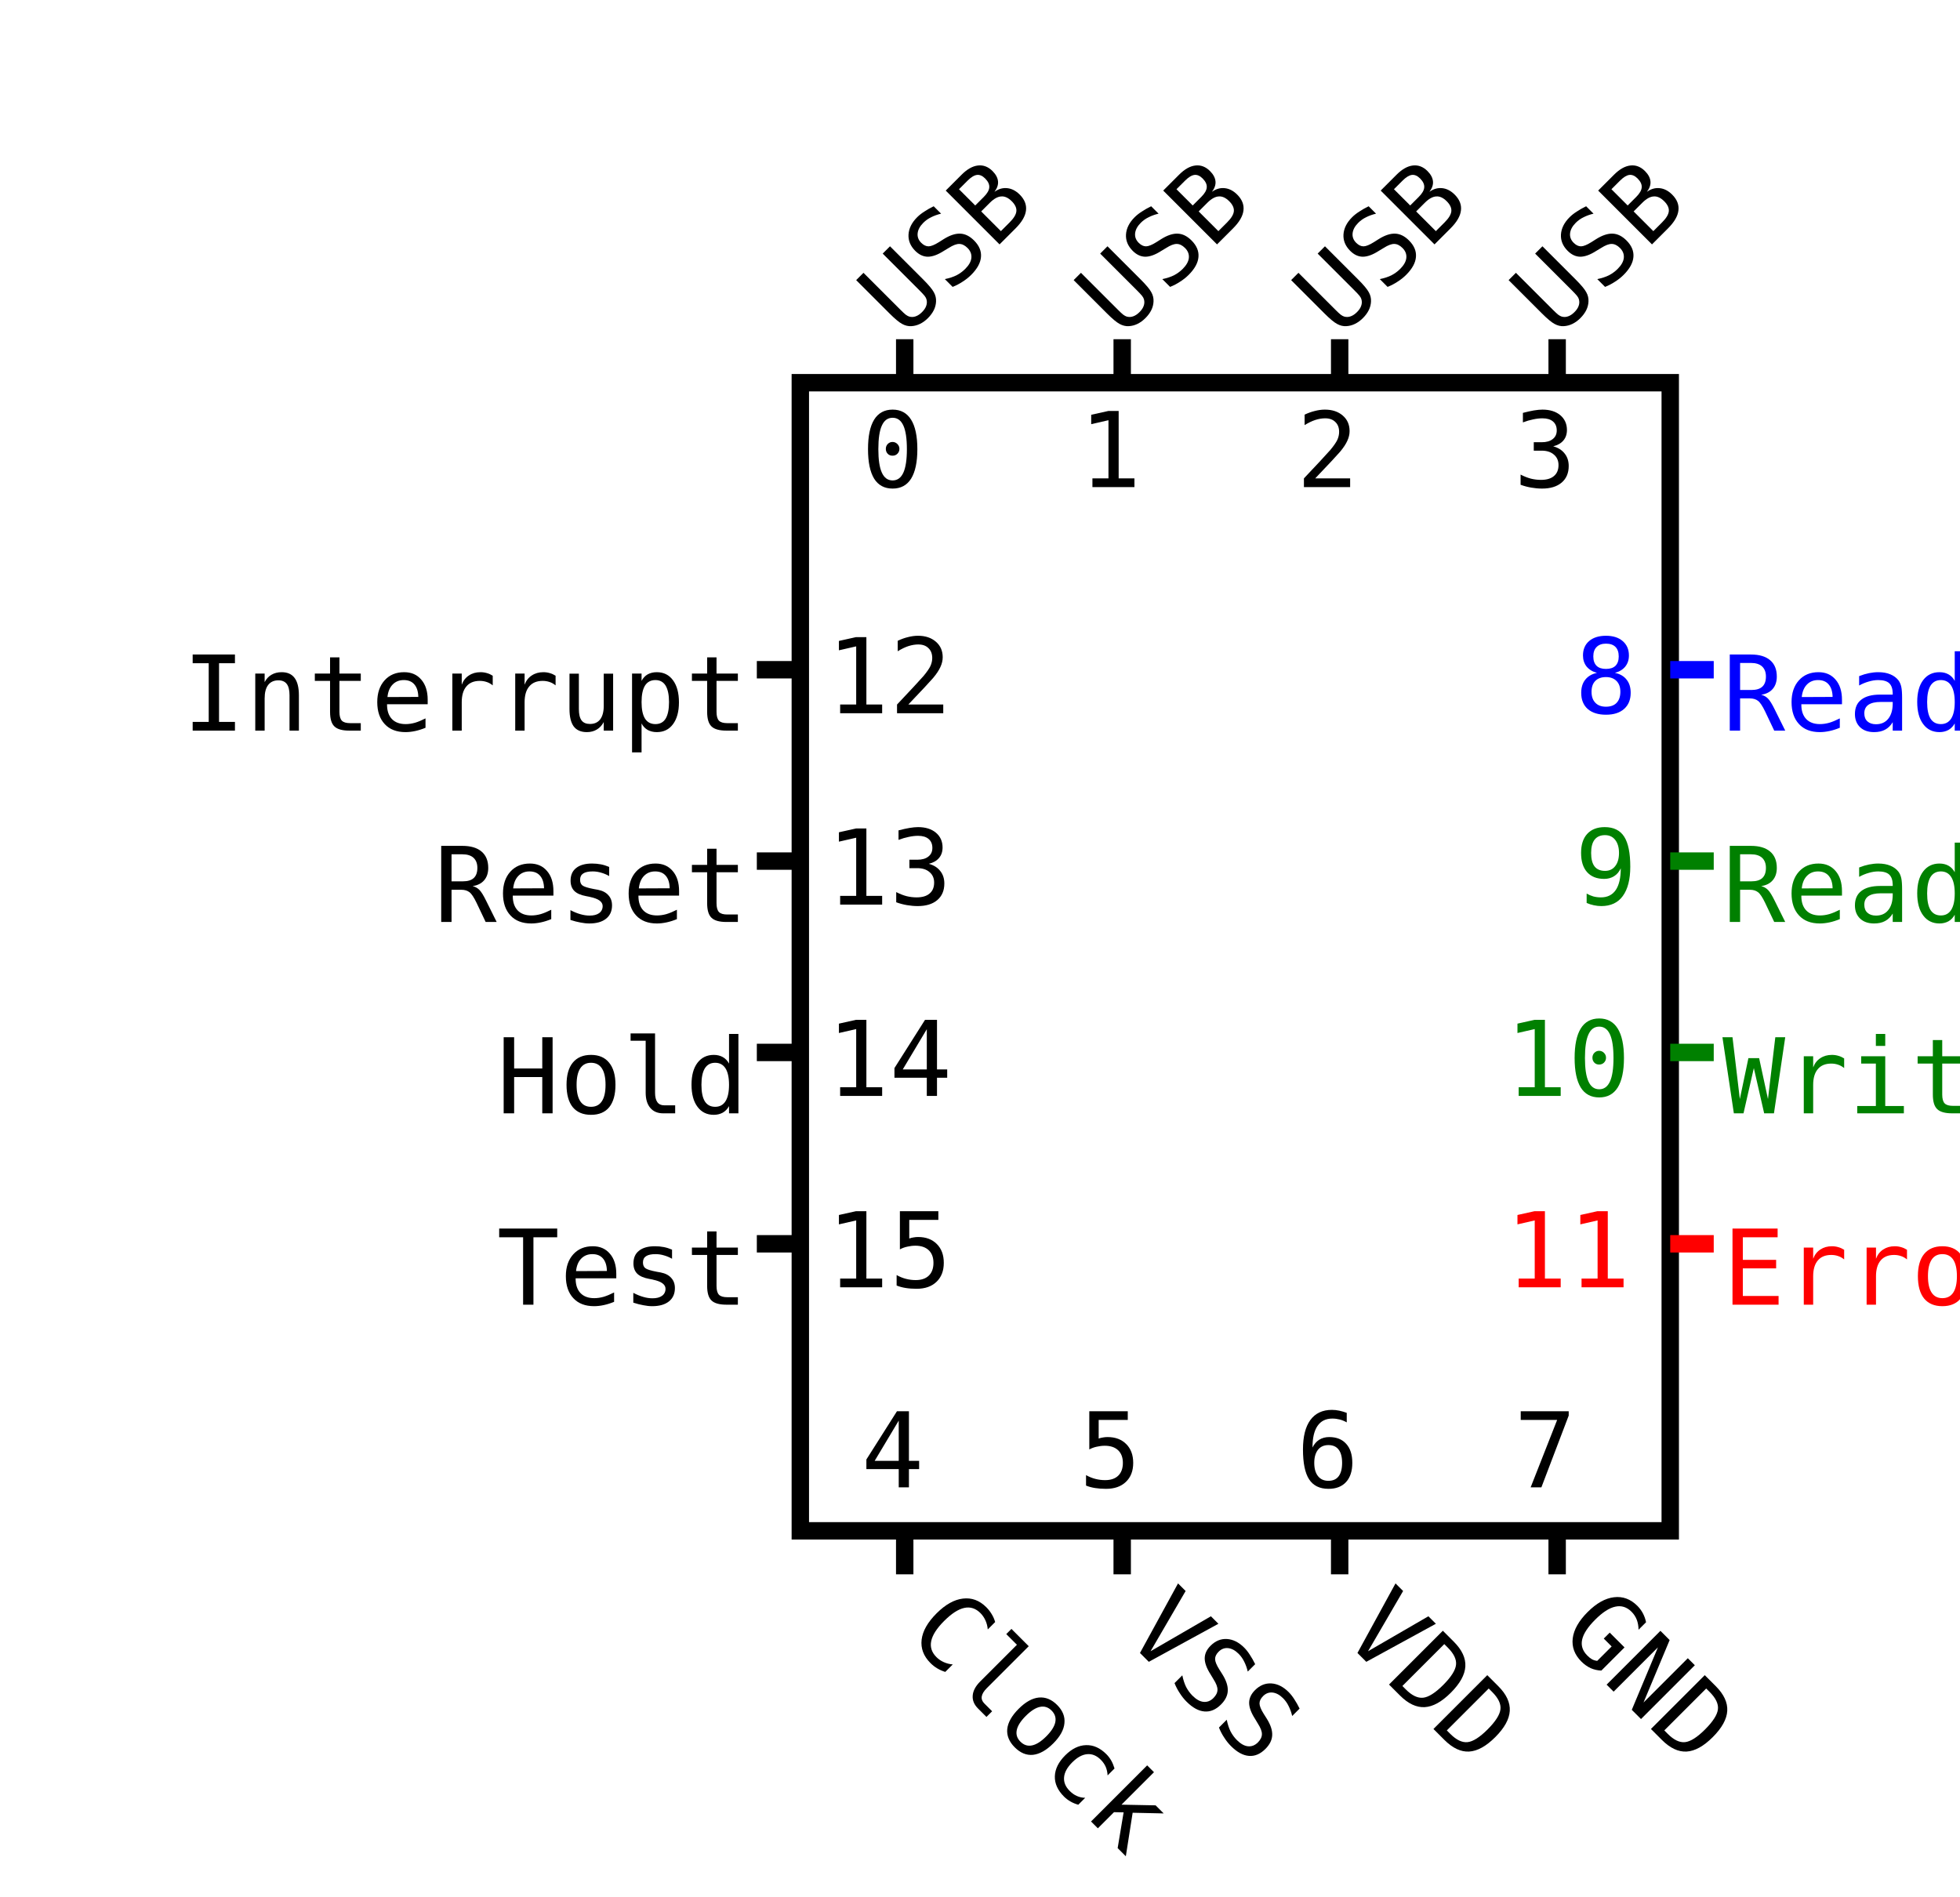
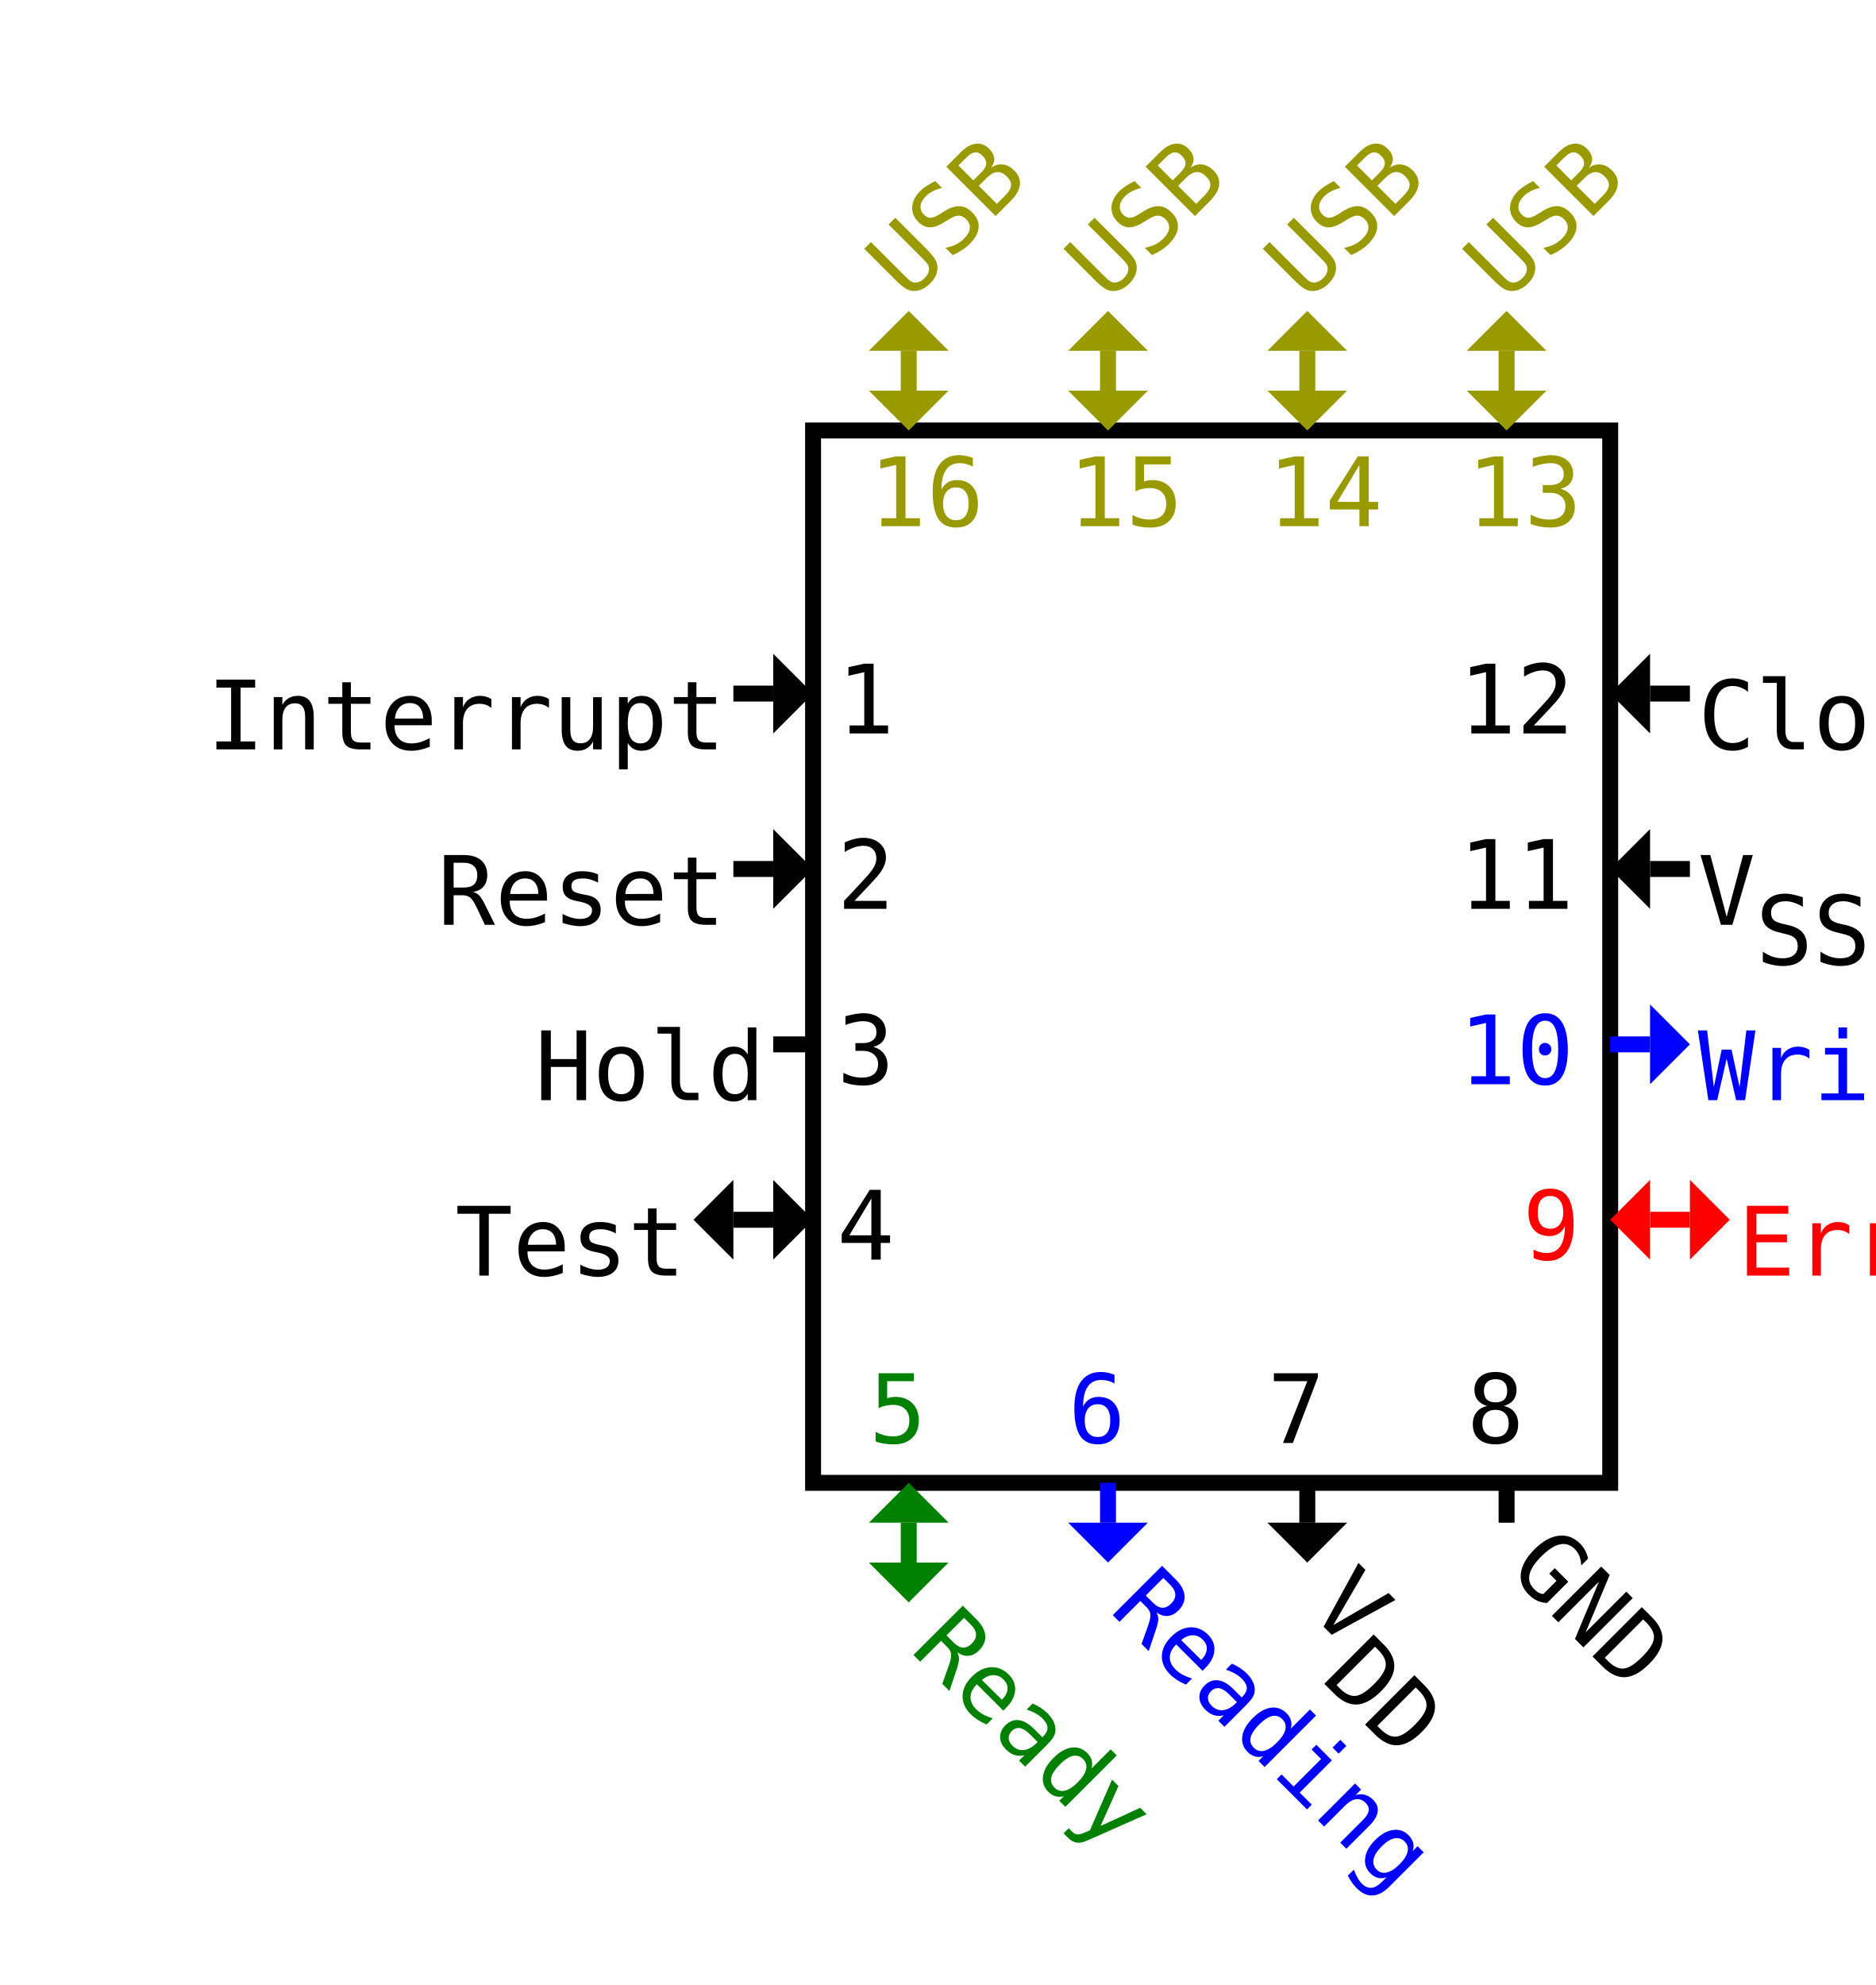
<svg xmlns="http://www.w3.org/2000/svg" version="1.1">
-   <rect x="92" y="44" width="100" height="132" fill="none" stroke-width="2" stroke="black" />
-   <line x1="104" y1="44" x2="104" y2="39" stroke="black" stroke-width="2" />
-   <text x="99" y="56" font-family="monospace" fill="black">0</text>
-   <text x="104" y="39" transform="rotate(-45 104 39)" font-family="monospace" fill="black">USB</text>
-   <line x1="129" y1="44" x2="129" y2="39" stroke="black" stroke-width="2" />
-   <text x="124" y="56" font-family="monospace" fill="black">1</text>
-   <text x="129" y="39" transform="rotate(-45 129 39)" font-family="monospace" fill="black">USB</text>
-   <line x1="154" y1="44" x2="154" y2="39" stroke="black" stroke-width="2" />
-   <text x="149" y="56" font-family="monospace" fill="black">2</text>
-   <text x="154" y="39" transform="rotate(-45 154 39)" font-family="monospace" fill="black">USB</text>
-   <line x1="179" y1="44" x2="179" y2="39" stroke="black" stroke-width="2" />
-   <text x="174" y="56" font-family="monospace" fill="black">3</text>
-   <text x="179" y="39" transform="rotate(-45 179 39)" font-family="monospace" fill="black">USB</text>
-   <line x1="104" y1="176" x2="104" y2="181" stroke="black" stroke-width="2" />
-   <text x="99" y="171" font-family="monospace" fill="black">4</text>
-   <text x="104" y="188" transform="rotate(45 104 188)" font-family="monospace" fill="black">Clock</text>
-   <line x1="129" y1="176" x2="129" y2="181" stroke="black" stroke-width="2" />
-   <text x="124" y="171" font-family="monospace" fill="black">5</text>
-   <text x="129" y="188" transform="rotate(45 129 188)" font-family="monospace" fill="black">VSS</text>
-   <line x1="154" y1="176" x2="154" y2="181" stroke="black" stroke-width="2" />
-   <text x="149" y="171" font-family="monospace" fill="black">6</text>
-   <text x="154" y="188" transform="rotate(45 154 188)" font-family="monospace" fill="black">VDD</text>
-   <line x1="179" y1="176" x2="179" y2="181" stroke="black" stroke-width="2" />
-   <text x="174" y="171" font-family="monospace" fill="black">7</text>
-   <text x="179" y="188" transform="rotate(45 179 188)" font-family="monospace" fill="black">GND</text>
-   <line x1="192" y1="77" x2="197" y2="77" stroke="blue" stroke-width="2" />
-   <text x="181" y="82" font-family="monospace" fill="blue">8</text>
-   <text x="198" y="84" transform="rotate(0 198 84)" font-family="monospace" fill="blue">Ready</text>
-   <line x1="192" y1="99" x2="197" y2="99" stroke="green" stroke-width="2" />
-   <text x="181" y="104" font-family="monospace" fill="green">9</text>
-   <text x="198" y="106" transform="rotate(0 198 106)" font-family="monospace" fill="green">Reading</text>
-   <line x1="192" y1="121" x2="197" y2="121" stroke="green" stroke-width="2" />
-   <text x="173" y="126" font-family="monospace" fill="green">10</text>
-   <text x="198" y="128" transform="rotate(0 198 128)" font-family="monospace" fill="green">Writing</text>
-   <line x1="192" y1="143" x2="197" y2="143" stroke="red" stroke-width="2" />
-   <text x="173" y="148" font-family="monospace" fill="red">11</text>
-   <text x="198" y="150" transform="rotate(0 198 150)" font-family="monospace" fill="red">Error</text>
-   <line x1="92" y1="77" x2="87" y2="77" stroke="black" stroke-width="2" />
-   <text x="95" y="82" font-family="monospace" fill="black">12</text>
-   <text x="86" y="84" transform="rotate(0 86 84)" font-family="monospace" fill="black" text-anchor="end">Interrupt</text>
-   <line x1="92" y1="99" x2="87" y2="99" stroke="black" stroke-width="2" />
-   <text x="95" y="104" font-family="monospace" fill="black">13</text>
-   <text x="86" y="106" transform="rotate(0 86 106)" font-family="monospace" fill="black" text-anchor="end">Reset</text>
-   <line x1="92" y1="121" x2="87" y2="121" stroke="black" stroke-width="2" />
-   <text x="95" y="126" font-family="monospace" fill="black">14</text>
-   <text x="86" y="128" transform="rotate(0 86 128)" font-family="monospace" fill="black" text-anchor="end">Hold</text>
-   <line x1="92" y1="143" x2="87" y2="143" stroke="black" stroke-width="2" />
-   <text x="95" y="148" font-family="monospace" fill="black">15</text>
-   <text x="86" y="150" transform="rotate(0 86 150)" font-family="monospace" fill="black" text-anchor="end">Test</text>
+   <rect x="102" y="54" width="100" height="132" fill="none" stroke-width="2" stroke="black" />
+   <text x="109" y="66" font-family="monospace" fill="#990">16</text>
+   <polygon points="109 49 119 49 114 54" fill="#990" />
+   <line x1="114" y1="49" x2="114" y2="44" stroke="#990" stroke-width="2" />
+   <polygon points="109 44 119 44 114 39" fill="#990" />
+   <text x="114" y="38" transform="rotate(-45 114 38)" font-family="monospace" fill="#990">USB</text>
+   <text x="134" y="66" font-family="monospace" fill="#990">15</text>
+   <polygon points="134 49 144 49 139 54" fill="#990" />
+   <line x1="139" y1="49" x2="139" y2="44" stroke="#990" stroke-width="2" />
+   <polygon points="134 44 144 44 139 39" fill="#990" />
+   <text x="139" y="38" transform="rotate(-45 139 38)" font-family="monospace" fill="#990">USB</text>
+   <text x="159" y="66" font-family="monospace" fill="#990">14</text>
+   <polygon points="159 49 169 49 164 54" fill="#990" />
+   <line x1="164" y1="49" x2="164" y2="44" stroke="#990" stroke-width="2" />
+   <polygon points="159 44 169 44 164 39" fill="#990" />
+   <text x="164" y="38" transform="rotate(-45 164 38)" font-family="monospace" fill="#990">USB</text>
+   <text x="184" y="66" font-family="monospace" fill="#990">13</text>
+   <polygon points="184 49 194 49 189 54" fill="#990" />
+   <line x1="189" y1="49" x2="189" y2="44" stroke="#990" stroke-width="2" />
+   <polygon points="184 44 194 44 189 39" fill="#990" />
+   <text x="189" y="38" transform="rotate(-45 189 38)" font-family="monospace" fill="#990">USB</text>
+   <text x="109" y="181" font-family="monospace" fill="green">5</text>
+   <polygon points="109 191 119 191 114 186" fill="green" />
+   <line x1="114" y1="191" x2="114" y2="196" stroke="green" stroke-width="2" />
+   <polygon points="109 196 119 196 114 201" fill="green" />
+   <text x="114" y="207" transform="rotate(45 114 207)" font-family="monospace" fill="green">Ready</text>
+   <text x="134" y="181" font-family="monospace" fill="blue">6</text>
+   <line x1="139" y1="186" x2="139" y2="191" stroke="blue" stroke-width="2" />
+   <polygon points="134 191 144 191 139 196" fill="blue" />
+   <text x="139" y="202" transform="rotate(45 139 202)" font-family="monospace" fill="blue">Reading</text>
+   <text x="159" y="181" font-family="monospace" fill="black">7</text>
+   <line x1="164" y1="186" x2="164" y2="191" stroke="black" stroke-width="2" />
+   <polygon points="159 191 169 191 164 196" fill="black" />
+   <text x="164" y="202" transform="rotate(45 164 202)" font-family="monospace" fill="black">V<tspan dy="5">DD</tspan>
+   </text>
+   <text x="184" y="181" font-family="monospace" fill="black">8</text>
+   <line x1="189" y1="186" x2="189" y2="191" stroke="black" stroke-width="2" />
+   <text x="189" y="197" transform="rotate(45 189 197)" font-family="monospace" fill="black">GND</text>
+   <text x="183" y="92" font-family="monospace" fill="black">12</text>
+   <polygon points="207 82 207 92 202 87" fill="black" />
+   <line x1="207" y1="87" x2="212" y2="87" stroke="black" stroke-width="2" />
+   <text x="213" y="94" transform="rotate(0 213 94)" font-family="monospace" fill="black">Clock</text>
+   <text x="183" y="114" font-family="monospace" fill="black">11</text>
+   <polygon points="207 104 207 114 202 109" fill="black" />
+   <line x1="207" y1="109" x2="212" y2="109" stroke="black" stroke-width="2" />
+   <text x="213" y="116" transform="rotate(0 213 116)" font-family="monospace" fill="black">V<tspan dy="5">SS</tspan>
+   </text>
+   <text x="183" y="136" font-family="monospace" fill="blue">10</text>
+   <line x1="202" y1="131" x2="207" y2="131" stroke="blue" stroke-width="2" />
+   <polygon points="207 126 207 136 212 131" fill="blue" />
+   <text x="213" y="138" transform="rotate(0 213 138)" font-family="monospace" fill="blue">Writing</text>
+   <text x="191" y="158" font-family="monospace" fill="red">9</text>
+   <polygon points="207 148 207 158 202 153" fill="red" />
+   <line x1="207" y1="153" x2="212" y2="153" stroke="red" stroke-width="2" />
+   <polygon points="212 148 212 158 217 153" fill="red" />
+   <text x="218" y="160" transform="rotate(0 218 160)" font-family="monospace" fill="red">Error</text>
+   <text x="105" y="92" font-family="monospace" fill="black">1</text>
+   <polygon points="97 82 97 92 102 87" fill="black" />
+   <line x1="97" y1="87" x2="92" y2="87" stroke="black" stroke-width="2" />
+   <text x="91" y="94" transform="rotate(0 91 94)" font-family="monospace" fill="black" text-anchor="end">Interrupt</text>
+   <text x="105" y="114" font-family="monospace" fill="black">2</text>
+   <polygon points="97 104 97 114 102 109" fill="black" />
+   <line x1="97" y1="109" x2="92" y2="109" stroke="black" stroke-width="2" />
+   <text x="91" y="116" transform="rotate(0 91 116)" font-family="monospace" fill="black" text-anchor="end">Reset</text>
+   <text x="105" y="136" font-family="monospace" fill="black">3</text>
+   <line x1="102" y1="131" x2="97" y2="131" stroke="black" stroke-width="2" />
+   <text x="96" y="138" transform="rotate(0 96 138)" font-family="monospace" fill="black" text-anchor="end">Hold</text>
+   <text x="105" y="158" font-family="monospace" fill="black">4</text>
+   <polygon points="97 148 97 158 102 153" fill="black" />
+   <line x1="97" y1="153" x2="92" y2="153" stroke="black" stroke-width="2" />
+   <polygon points="92 148 92 158 87 153" fill="black" />
+   <text x="86" y="160" transform="rotate(0 86 160)" font-family="monospace" fill="black" text-anchor="end">Test</text>
</svg>
